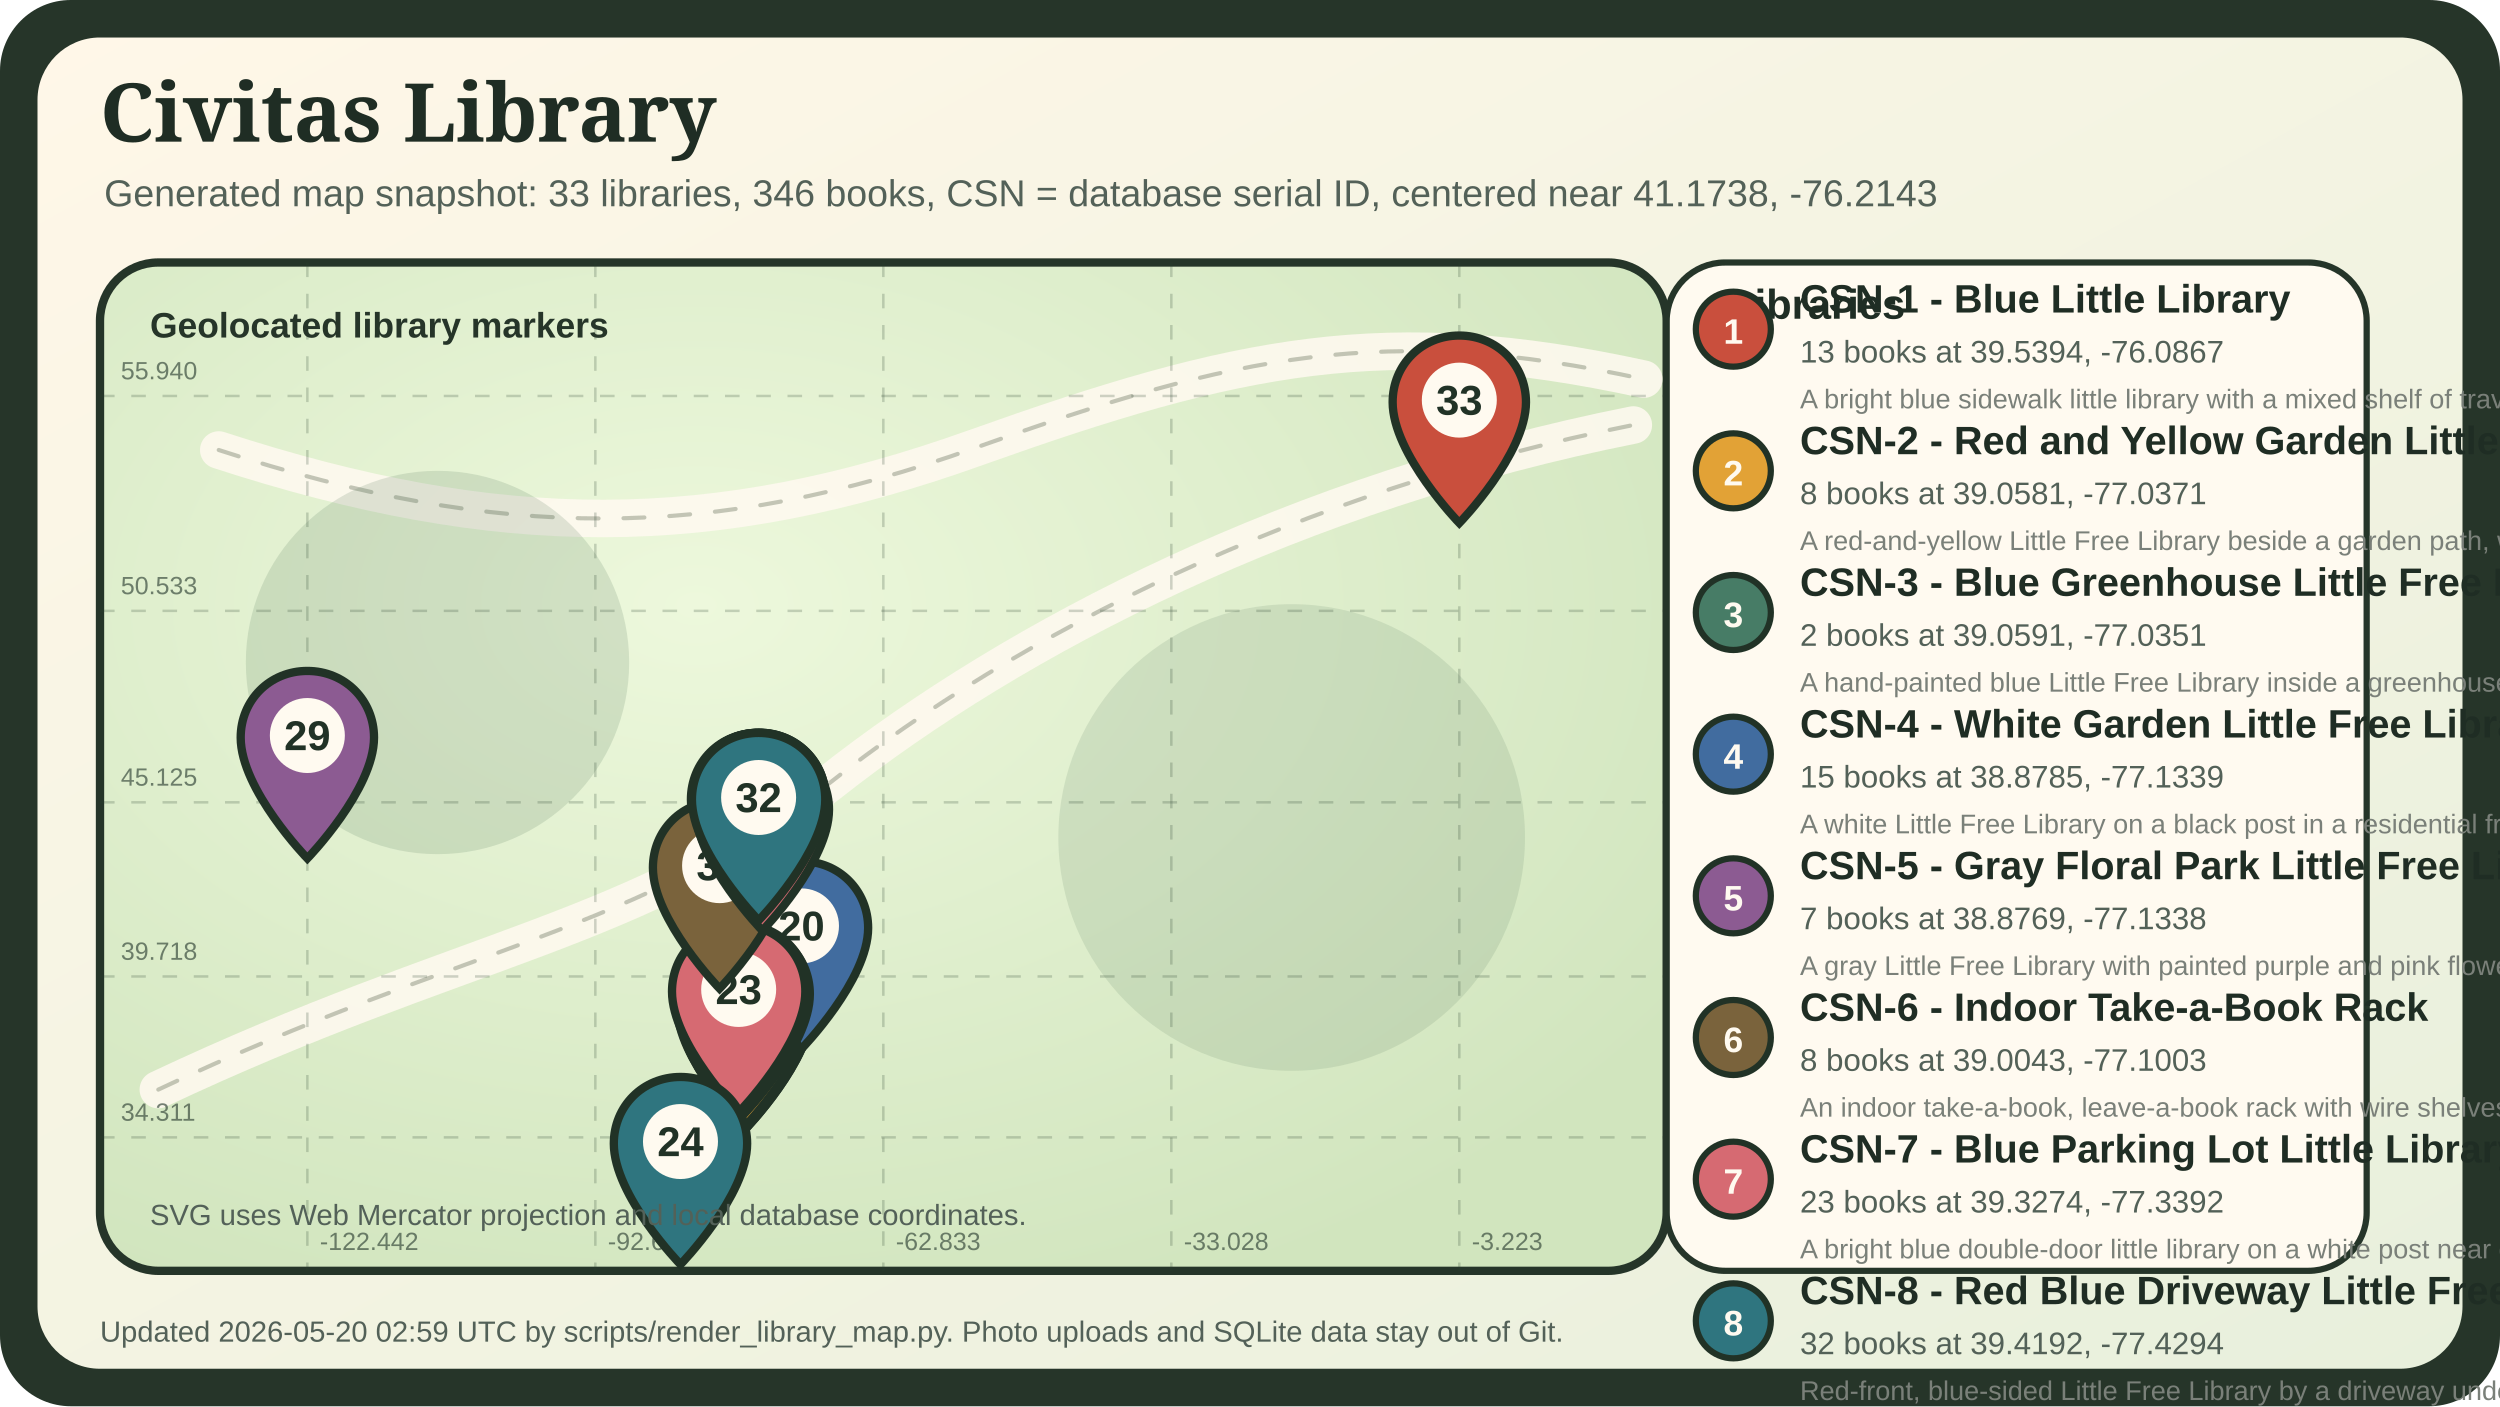
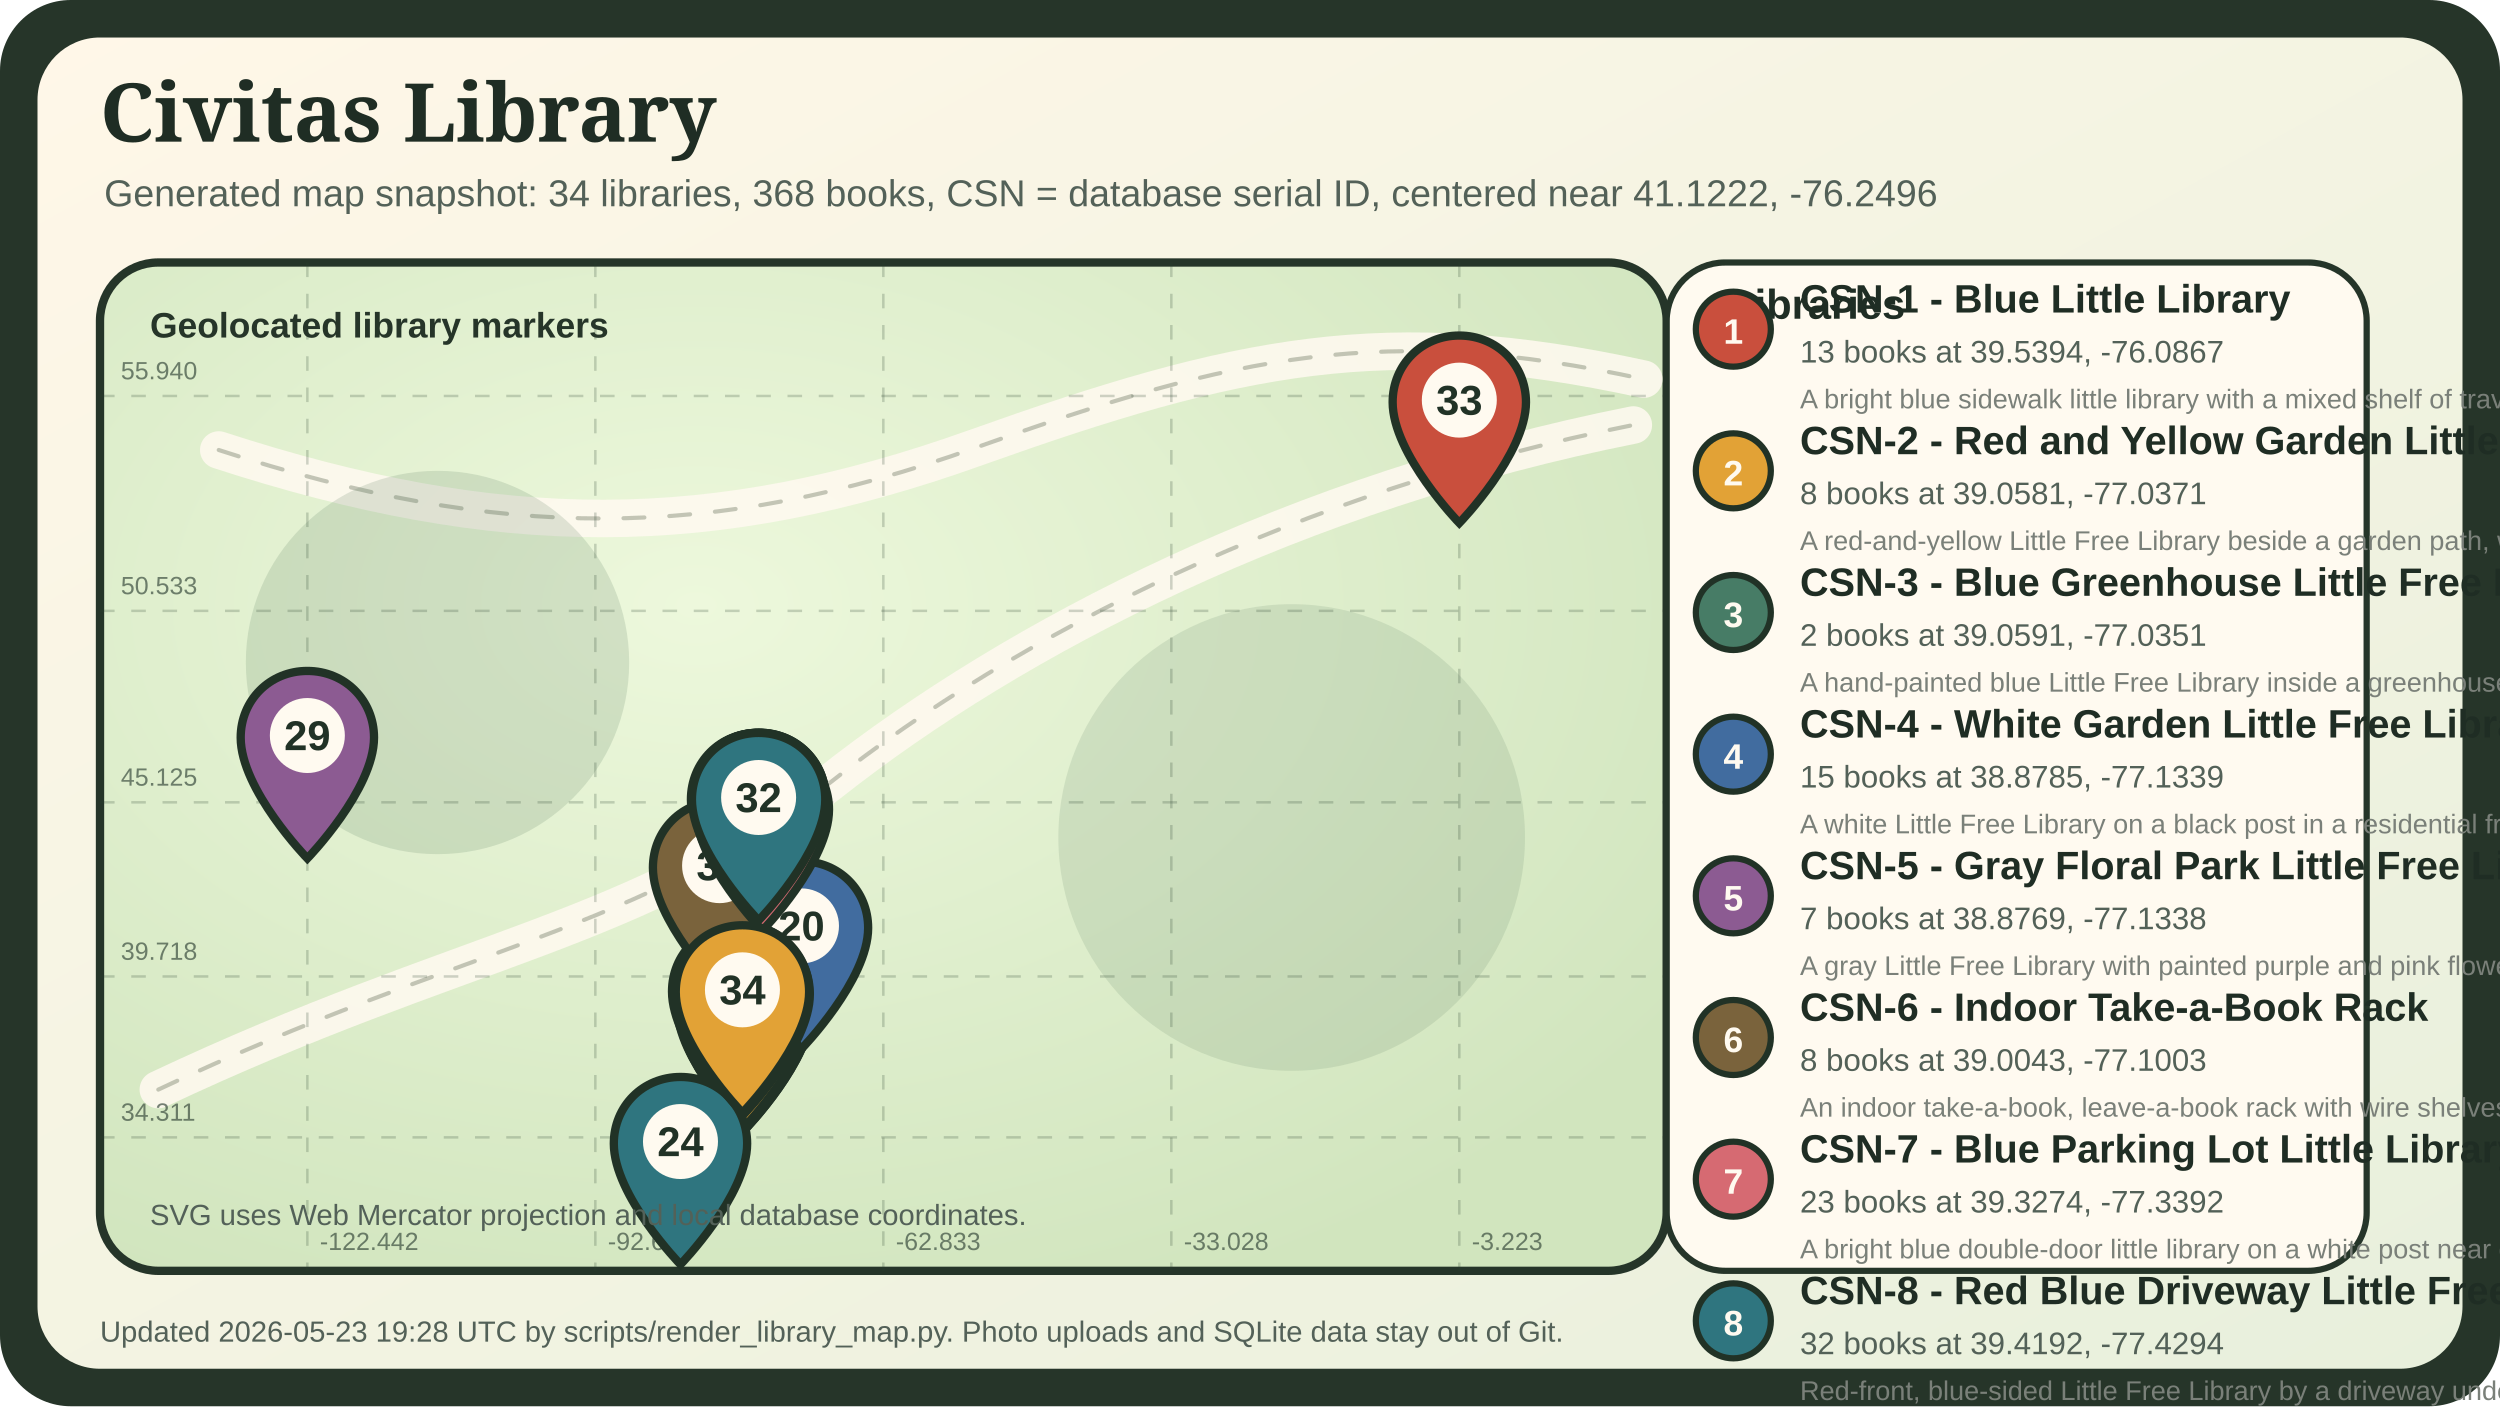
<svg xmlns="http://www.w3.org/2000/svg" width="1200" height="675" viewBox="0 0 1200 675" role="img" aria-labelledby="title desc">
  <defs>
    <linearGradient id="paper" x1="0" x2="1" y1="0" y2="1">
      <stop offset="0" stop-color="#fff7e8" />
      <stop offset="1" stop-color="#e8f0dc" />
    </linearGradient>
    <radialGradient id="park" cx="38%" cy="34%" r="75%">
      <stop offset="0" stop-color="#edf8dc" />
      <stop offset="1" stop-color="#d1e5be" />
    </radialGradient>
    <style>
      .small { font-family: Arial, sans-serif; fill: #536158; }
      .grid { stroke: rgba(41, 65, 47, 0.22); stroke-width: 1.2; stroke-dasharray: 7 8; }
      .grid-label { font-family: Arial, sans-serif; font-size: 12px; fill: rgba(46, 65, 53, 0.65); }
      .road { fill: none; stroke: rgba(255, 250, 240, 0.86); stroke-width: 18; stroke-linecap: round; }
      .road-line { fill: none; stroke: rgba(89, 102, 78, 0.35); stroke-width: 2; stroke-linecap: round; stroke-dasharray: 10 12; }
    </style>
  </defs>
  <rect width="1200" height="675" rx="34" fill="#263529" />
  <rect x="18" y="18" width="1164" height="639" rx="30" fill="url(#paper)" />
  <text x="48" y="68" fill="#1f2d24" font-family="Georgia, serif" font-size="39" font-weight="700">Civitas Library</text>
-   <text x="50" y="99" class="small" font-size="18">Generated map snapshot: 33 libraries, 346 books, CSN = database serial ID, centered near 41.1738, -76.2143</text>
+   <text x="50" y="99" class="small" font-size="18">Generated map snapshot: 34 libraries, 368 books, CSN = database serial ID, centered near 41.1222, -76.2496</text>
  <g>
    <rect x="48" y="126" width="752" height="484" rx="28" fill="url(#park)" stroke="#253529" stroke-width="4" />
    <path class="road" d="M76 523 C222 454, 308 447, 398 376 S623 236, 784 204" />
    <path class="road-line" d="M76 523 C222 454, 308 447, 398 376 S623 236, 784 204" />
    <path class="road" d="M105 216 C240 260, 342 260, 468 215 S665 155, 789 182" />
    <path class="road-line" d="M105 216 C240 260, 342 260, 468 215 S665 155, 789 182" />
    <circle cx="210" cy="318" r="92" fill="rgba(92, 123, 95, 0.18)" />
    <circle cx="620" cy="402" r="112" fill="rgba(92, 123, 95, 0.15)" />
    <line x1="147.53" y1="126" x2="147.53" y2="610" class="grid" />
    <text x="153.53" y="600" class="grid-label">-122.442</text>
    <line x1="285.76" y1="126" x2="285.76" y2="610" class="grid" />
    <text x="291.76" y="600" class="grid-label">-92.637</text>
    <line x1="424.00" y1="126" x2="424.00" y2="610" class="grid" />
    <text x="430.00" y="600" class="grid-label">-62.833</text>
    <line x1="562.24" y1="126" x2="562.24" y2="610" class="grid" />
    <text x="568.24" y="600" class="grid-label">-33.028</text>
    <line x1="700.47" y1="126" x2="700.47" y2="610" class="grid" />
    <text x="706.47" y="600" class="grid-label">-3.223</text>
    <line x1="48" y1="545.94" x2="800" y2="545.94" class="grid" />
    <text x="58" y="537.94" class="grid-label">34.311</text>
    <line x1="48" y1="468.70" x2="800" y2="468.70" class="grid" />
    <text x="58" y="460.70" class="grid-label">39.718</text>
    <line x1="48" y1="385.12" x2="800" y2="385.12" class="grid" />
    <text x="58" y="377.12" class="grid-label">45.125</text>
    <line x1="48" y1="293.21" x2="800" y2="293.21" class="grid" />
    <text x="58" y="285.21" class="grid-label">50.533</text>
    <line x1="48" y1="190.06" x2="800" y2="190.06" class="grid" />
    <text x="58" y="182.06" class="grid-label">55.940</text>
    <g class="marker" transform="translate(362.53 471.35)">
      <path d="M0 -29c-18 0-32 14-32 32 0 25 32 58 32 58S32 28 32 3C32 -15 18 -29 0 -29z" fill="#c94f3d" stroke="#213226" stroke-width="4" />
      <circle cx="0" cy="2" r="18" fill="#fffaf0" />
      <text x="0" y="9" text-anchor="middle" font-family="Arial, sans-serif" font-size="20" font-weight="800" fill="#213226">1</text>
    </g>
    <g class="marker" transform="translate(358.12 478.43)">
      <path d="M0 -29c-18 0-32 14-32 32 0 25 32 58 32 58S32 28 32 3C32 -15 18 -29 0 -29z" fill="#e2a236" stroke="#213226" stroke-width="4" />
      <circle cx="0" cy="2" r="18" fill="#fffaf0" />
      <text x="0" y="9" text-anchor="middle" font-family="Arial, sans-serif" font-size="20" font-weight="800" fill="#213226">2</text>
    </g>
    <g class="marker" transform="translate(358.13 478.42)">
      <path d="M0 -29c-18 0-32 14-32 32 0 25 32 58 32 58S32 28 32 3C32 -15 18 -29 0 -29z" fill="#477c66" stroke="#213226" stroke-width="4" />
      <circle cx="0" cy="2" r="18" fill="#fffaf0" />
      <text x="0" y="9" text-anchor="middle" font-family="Arial, sans-serif" font-size="20" font-weight="800" fill="#213226">3</text>
    </g>
    <g class="marker" transform="translate(357.67 481.07)">
      <path d="M0 -29c-18 0-32 14-32 32 0 25 32 58 32 58S32 28 32 3C32 -15 18 -29 0 -29z" fill="#416c9f" stroke="#213226" stroke-width="4" />
      <circle cx="0" cy="2" r="18" fill="#fffaf0" />
      <text x="0" y="9" text-anchor="middle" font-family="Arial, sans-serif" font-size="20" font-weight="800" fill="#213226">4</text>
    </g>
    <g class="marker" transform="translate(357.67 481.09)">
      <path d="M0 -29c-18 0-32 14-32 32 0 25 32 58 32 58S32 28 32 3C32 -15 18 -29 0 -29z" fill="#8c5b92" stroke="#213226" stroke-width="4" />
      <circle cx="0" cy="2" r="18" fill="#fffaf0" />
      <text x="0" y="9" text-anchor="middle" font-family="Arial, sans-serif" font-size="20" font-weight="800" fill="#213226">5</text>
    </g>
    <g class="marker" transform="translate(357.83 479.22)">
      <path d="M0 -29c-18 0-32 14-32 32 0 25 32 58 32 58S32 28 32 3C32 -15 18 -29 0 -29z" fill="#7a633c" stroke="#213226" stroke-width="4" />
      <circle cx="0" cy="2" r="18" fill="#fffaf0" />
      <text x="0" y="9" text-anchor="middle" font-family="Arial, sans-serif" font-size="20" font-weight="800" fill="#213226">6</text>
    </g>
    <g class="marker" transform="translate(356.72 474.47)">
      <path d="M0 -29c-18 0-32 14-32 32 0 25 32 58 32 58S32 28 32 3C32 -15 18 -29 0 -29z" fill="#d66a72" stroke="#213226" stroke-width="4" />
      <circle cx="0" cy="2" r="18" fill="#fffaf0" />
      <text x="0" y="9" text-anchor="middle" font-family="Arial, sans-serif" font-size="20" font-weight="800" fill="#213226">7</text>
    </g>
    <g class="marker" transform="translate(356.30 473.12)">
      <path d="M0 -29c-18 0-32 14-32 32 0 25 32 58 32 58S32 28 32 3C32 -15 18 -29 0 -29z" fill="#2f757f" stroke="#213226" stroke-width="4" />
      <circle cx="0" cy="2" r="18" fill="#fffaf0" />
      <text x="0" y="9" text-anchor="middle" font-family="Arial, sans-serif" font-size="20" font-weight="800" fill="#213226">8</text>
    </g>
    <g class="marker" transform="translate(356.34 473.19)">
      <path d="M0 -29c-18 0-32 14-32 32 0 25 32 58 32 58S32 28 32 3C32 -15 18 -29 0 -29z" fill="#c94f3d" stroke="#213226" stroke-width="4" />
      <circle cx="0" cy="2" r="18" fill="#fffaf0" />
      <text x="0" y="9" text-anchor="middle" font-family="Arial, sans-serif" font-size="20" font-weight="800" fill="#213226">9</text>
    </g>
    <g class="marker" transform="translate(356.35 473.18)">
      <path d="M0 -29c-18 0-32 14-32 32 0 25 32 58 32 58S32 28 32 3C32 -15 18 -29 0 -29z" fill="#e2a236" stroke="#213226" stroke-width="4" />
      <circle cx="0" cy="2" r="18" fill="#fffaf0" />
      <text x="0" y="9" text-anchor="middle" font-family="Arial, sans-serif" font-size="20" font-weight="800" fill="#213226">10</text>
    </g>
    <g class="marker" transform="translate(356.34 473.32)">
      <path d="M0 -29c-18 0-32 14-32 32 0 25 32 58 32 58S32 28 32 3C32 -15 18 -29 0 -29z" fill="#477c66" stroke="#213226" stroke-width="4" />
      <circle cx="0" cy="2" r="18" fill="#fffaf0" />
      <text x="0" y="9" text-anchor="middle" font-family="Arial, sans-serif" font-size="20" font-weight="800" fill="#213226">11</text>
    </g>
    <g class="marker" transform="translate(356.30 473.22)">
      <path d="M0 -29c-18 0-32 14-32 32 0 25 32 58 32 58S32 28 32 3C32 -15 18 -29 0 -29z" fill="#416c9f" stroke="#213226" stroke-width="4" />
      <circle cx="0" cy="2" r="18" fill="#fffaf0" />
      <text x="0" y="9" text-anchor="middle" font-family="Arial, sans-serif" font-size="20" font-weight="800" fill="#213226">12</text>
    </g>
    <g class="marker" transform="translate(356.36 473.27)">
      <path d="M0 -29c-18 0-32 14-32 32 0 25 32 58 32 58S32 28 32 3C32 -15 18 -29 0 -29z" fill="#8c5b92" stroke="#213226" stroke-width="4" />
      <circle cx="0" cy="2" r="18" fill="#fffaf0" />
      <text x="0" y="9" text-anchor="middle" font-family="Arial, sans-serif" font-size="20" font-weight="800" fill="#213226">13</text>
    </g>
    <g class="marker" transform="translate(356.40 473.32)">
      <path d="M0 -29c-18 0-32 14-32 32 0 25 32 58 32 58S32 28 32 3C32 -15 18 -29 0 -29z" fill="#7a633c" stroke="#213226" stroke-width="4" />
      <circle cx="0" cy="2" r="18" fill="#fffaf0" />
      <text x="0" y="9" text-anchor="middle" font-family="Arial, sans-serif" font-size="20" font-weight="800" fill="#213226">14</text>
    </g>
    <g class="marker" transform="translate(356.38 473.25)">
      <path d="M0 -29c-18 0-32 14-32 32 0 25 32 58 32 58S32 28 32 3C32 -15 18 -29 0 -29z" fill="#d66a72" stroke="#213226" stroke-width="4" />
      <circle cx="0" cy="2" r="18" fill="#fffaf0" />
      <text x="0" y="9" text-anchor="middle" font-family="Arial, sans-serif" font-size="20" font-weight="800" fill="#213226">15</text>
    </g>
    <g class="marker" transform="translate(356.37 473.23)">
      <path d="M0 -29c-18 0-32 14-32 32 0 25 32 58 32 58S32 28 32 3C32 -15 18 -29 0 -29z" fill="#2f757f" stroke="#213226" stroke-width="4" />
      <circle cx="0" cy="2" r="18" fill="#fffaf0" />
      <text x="0" y="9" text-anchor="middle" font-family="Arial, sans-serif" font-size="20" font-weight="800" fill="#213226">16</text>
    </g>
    <g class="marker" transform="translate(356.36 473.24)">
      <path d="M0 -29c-18 0-32 14-32 32 0 25 32 58 32 58S32 28 32 3C32 -15 18 -29 0 -29z" fill="#c94f3d" stroke="#213226" stroke-width="4" />
      <circle cx="0" cy="2" r="18" fill="#fffaf0" />
      <text x="0" y="9" text-anchor="middle" font-family="Arial, sans-serif" font-size="20" font-weight="800" fill="#213226">17</text>
    </g>
    <g class="marker" transform="translate(356.98 480.23)">
      <path d="M0 -29c-18 0-32 14-32 32 0 25 32 58 32 58S32 28 32 3C32 -15 18 -29 0 -29z" fill="#e2a236" stroke="#213226" stroke-width="4" />
      <circle cx="0" cy="2" r="18" fill="#fffaf0" />
      <text x="0" y="9" text-anchor="middle" font-family="Arial, sans-serif" font-size="20" font-weight="800" fill="#213226">18</text>
    </g>
    <g class="marker" transform="translate(356.37 473.25)">
      <path d="M0 -29c-18 0-32 14-32 32 0 25 32 58 32 58S32 28 32 3C32 -15 18 -29 0 -29z" fill="#477c66" stroke="#213226" stroke-width="4" />
      <circle cx="0" cy="2" r="18" fill="#fffaf0" />
      <text x="0" y="9" text-anchor="middle" font-family="Arial, sans-serif" font-size="20" font-weight="800" fill="#213226">19</text>
    </g>
    <g class="marker" transform="translate(384.71 442.43)">
      <path d="M0 -29c-18 0-32 14-32 32 0 25 32 58 32 58S32 28 32 3C32 -15 18 -29 0 -29z" fill="#416c9f" stroke="#213226" stroke-width="4" />
      <circle cx="0" cy="2" r="18" fill="#fffaf0" />
      <text x="0" y="9" text-anchor="middle" font-family="Arial, sans-serif" font-size="20" font-weight="800" fill="#213226">20</text>
    </g>
    <g class="marker" transform="translate(355.75 472.76)">
      <path d="M0 -29c-18 0-32 14-32 32 0 25 32 58 32 58S32 28 32 3C32 -15 18 -29 0 -29z" fill="#8c5b92" stroke="#213226" stroke-width="4" />
      <circle cx="0" cy="2" r="18" fill="#fffaf0" />
      <text x="0" y="9" text-anchor="middle" font-family="Arial, sans-serif" font-size="20" font-weight="800" fill="#213226">21</text>
    </g>
    <g class="marker" transform="translate(356.73 474.19)">
      <path d="M0 -29c-18 0-32 14-32 32 0 25 32 58 32 58S32 28 32 3C32 -15 18 -29 0 -29z" fill="#7a633c" stroke="#213226" stroke-width="4" />
      <circle cx="0" cy="2" r="18" fill="#fffaf0" />
      <text x="0" y="9" text-anchor="middle" font-family="Arial, sans-serif" font-size="20" font-weight="800" fill="#213226">22</text>
    </g>
    <g class="marker" transform="translate(354.56 472.94)">
      <path d="M0 -29c-18 0-32 14-32 32 0 25 32 58 32 58S32 28 32 3C32 -15 18 -29 0 -29z" fill="#d66a72" stroke="#213226" stroke-width="4" />
      <circle cx="0" cy="2" r="18" fill="#fffaf0" />
      <text x="0" y="9" text-anchor="middle" font-family="Arial, sans-serif" font-size="20" font-weight="800" fill="#213226">23</text>
    </g>
    <g class="marker" transform="translate(326.63 545.94)">
      <path d="M0 -29c-18 0-32 14-32 32 0 25 32 58 32 58S32 28 32 3C32 -15 18 -29 0 -29z" fill="#2f757f" stroke="#213226" stroke-width="4" />
      <circle cx="0" cy="2" r="18" fill="#fffaf0" />
      <text x="0" y="9" text-anchor="middle" font-family="Arial, sans-serif" font-size="20" font-weight="800" fill="#213226">24</text>
    </g>
    <g class="marker" transform="translate(364.13 381.03)">
      <path d="M0 -29c-18 0-32 14-32 32 0 25 32 58 32 58S32 28 32 3C32 -15 18 -29 0 -29z" fill="#c94f3d" stroke="#213226" stroke-width="4" />
      <circle cx="0" cy="2" r="18" fill="#fffaf0" />
      <text x="0" y="9" text-anchor="middle" font-family="Arial, sans-serif" font-size="20" font-weight="800" fill="#213226">25</text>
    </g>
    <g class="marker" transform="translate(364.36 380.70)">
      <path d="M0 -29c-18 0-32 14-32 32 0 25 32 58 32 58S32 28 32 3C32 -15 18 -29 0 -29z" fill="#e2a236" stroke="#213226" stroke-width="4" />
      <circle cx="0" cy="2" r="18" fill="#fffaf0" />
      <text x="0" y="9" text-anchor="middle" font-family="Arial, sans-serif" font-size="20" font-weight="800" fill="#213226">26</text>
    </g>
    <g class="marker" transform="translate(364.37 380.68)">
      <path d="M0 -29c-18 0-32 14-32 32 0 25 32 58 32 58S32 28 32 3C32 -15 18 -29 0 -29z" fill="#477c66" stroke="#213226" stroke-width="4" />
      <circle cx="0" cy="2" r="18" fill="#fffaf0" />
      <text x="0" y="9" text-anchor="middle" font-family="Arial, sans-serif" font-size="20" font-weight="800" fill="#213226">27</text>
    </g>
    <g class="marker" transform="translate(363.64 380.78)">
      <path d="M0 -29c-18 0-32 14-32 32 0 25 32 58 32 58S32 28 32 3C32 -15 18 -29 0 -29z" fill="#416c9f" stroke="#213226" stroke-width="4" />
      <circle cx="0" cy="2" r="18" fill="#fffaf0" />
      <text x="0" y="9" text-anchor="middle" font-family="Arial, sans-serif" font-size="20" font-weight="800" fill="#213226">28</text>
    </g>
    <g class="marker" transform="translate(147.53 351.05)">
      <path d="M0 -29c-18 0-32 14-32 32 0 25 32 58 32 58S32 28 32 3C32 -15 18 -29 0 -29z" fill="#8c5b92" stroke="#213226" stroke-width="4" />
      <circle cx="0" cy="2" r="18" fill="#fffaf0" />
      <text x="0" y="9" text-anchor="middle" font-family="Arial, sans-serif" font-size="20" font-weight="800" fill="#213226">29</text>
    </g>
    <g class="marker" transform="translate(345.40 413.51)">
      <path d="M0 -29c-18 0-32 14-32 32 0 25 32 58 32 58S32 28 32 3C32 -15 18 -29 0 -29z" fill="#7a633c" stroke="#213226" stroke-width="4" />
      <circle cx="0" cy="2" r="18" fill="#fffaf0" />
      <text x="0" y="9" text-anchor="middle" font-family="Arial, sans-serif" font-size="20" font-weight="800" fill="#213226">30</text>
    </g>
    <g class="marker" transform="translate(365.92 385.68)">
      <path d="M0 -29c-18 0-32 14-32 32 0 25 32 58 32 58S32 28 32 3C32 -15 18 -29 0 -29z" fill="#d66a72" stroke="#213226" stroke-width="4" />
      <circle cx="0" cy="2" r="18" fill="#fffaf0" />
      <text x="0" y="9" text-anchor="middle" font-family="Arial, sans-serif" font-size="20" font-weight="800" fill="#213226">31</text>
    </g>
    <g class="marker" transform="translate(364.13 380.80)">
      <path d="M0 -29c-18 0-32 14-32 32 0 25 32 58 32 58S32 28 32 3C32 -15 18 -29 0 -29z" fill="#2f757f" stroke="#213226" stroke-width="4" />
      <circle cx="0" cy="2" r="18" fill="#fffaf0" />
      <text x="0" y="9" text-anchor="middle" font-family="Arial, sans-serif" font-size="20" font-weight="800" fill="#213226">32</text>
    </g>
    <g class="marker" transform="translate(700.47 190.06)">
      <path d="M0 -29c-18 0-32 14-32 32 0 25 32 58 32 58S32 28 32 3C32 -15 18 -29 0 -29z" fill="#c94f3d" stroke="#213226" stroke-width="4" />
      <circle cx="0" cy="2" r="18" fill="#fffaf0" />
      <text x="0" y="9" text-anchor="middle" font-family="Arial, sans-serif" font-size="20" font-weight="800" fill="#213226">33</text>
    </g>
+     <g class="marker" transform="translate(356.37 473.12)">
+       <path d="M0 -29c-18 0-32 14-32 32 0 25 32 58 32 58S32 28 32 3C32 -15 18 -29 0 -29z" fill="#e2a236" stroke="#213226" stroke-width="4" />
+       <circle cx="0" cy="2" r="18" fill="#fffaf0" />
+       <text x="0" y="9" text-anchor="middle" font-family="Arial, sans-serif" font-size="20" font-weight="800" fill="#213226">34</text>
+     </g>
    <text x="72" y="162" font-family="Arial, sans-serif" font-size="17" font-weight="800" fill="#263529">Geolocated library markers</text>
    <text x="72" y="588" class="small" font-size="14">SVG uses Web Mercator projection and local database coordinates.</text>
  </g>
  <g>
    <rect x="800" y="126" width="336" height="484" rx="28" fill="#fffaf0" stroke="#253529" stroke-width="3" />
    <text x="830" y="153" font-family="Arial, sans-serif" font-size="20" font-weight="900" fill="#1f2d24">Libraries</text>
    <g transform="translate(832 166)">
      <circle cx="0" cy="-8" r="18" fill="#c94f3d" stroke="#213226" stroke-width="3" />
      <text x="0" y="-1" text-anchor="middle" font-family="Arial, sans-serif" font-size="17" font-weight="800" fill="#fffaf0">1</text>
      <text x="32" y="-16" font-family="Arial, sans-serif" font-size="19" font-weight="800" fill="#1f2d24">CSN-1 - Blue Little Library</text>
      <text x="32" y="8" font-family="Arial, sans-serif" font-size="15" fill="#536158">13 books at 39.5394, -76.0867</text>
      <text x="32" y="30" font-family="Arial, sans-serif" font-size="13" fill="#7a8079">A bright blue sidewalk little library with a mixed shelf of travel guides, history, fiction, health books,...</text>
    </g>
    <g transform="translate(832 234)">
      <circle cx="0" cy="-8" r="18" fill="#e2a236" stroke="#213226" stroke-width="3" />
      <text x="0" y="-1" text-anchor="middle" font-family="Arial, sans-serif" font-size="17" font-weight="800" fill="#fffaf0">2</text>
      <text x="32" y="-16" font-family="Arial, sans-serif" font-size="19" font-weight="800" fill="#1f2d24">CSN-2 - Red and Yellow Garden Little Free Library</text>
      <text x="32" y="8" font-family="Arial, sans-serif" font-size="15" fill="#536158">8 books at 39.0581, -77.0371</text>
      <text x="32" y="30" font-family="Arial, sans-serif" font-size="13" fill="#7a8079">A red-and-yellow Little Free Library beside a garden path, with plant-label shingles on the roof and a Lit...</text>
    </g>
    <g transform="translate(832 302)">
      <circle cx="0" cy="-8" r="18" fill="#477c66" stroke="#213226" stroke-width="3" />
      <text x="0" y="-1" text-anchor="middle" font-family="Arial, sans-serif" font-size="17" font-weight="800" fill="#fffaf0">3</text>
      <text x="32" y="-16" font-family="Arial, sans-serif" font-size="19" font-weight="800" fill="#1f2d24">CSN-3 - Blue Greenhouse Little Free Library</text>
      <text x="32" y="8" font-family="Arial, sans-serif" font-size="15" fill="#536158">2 books at 39.0591, -77.0351</text>
      <text x="32" y="30" font-family="Arial, sans-serif" font-size="13" fill="#7a8079">A hand-painted blue Little Free Library inside a greenhouse, surrounded by tropical plants and decorated w...</text>
    </g>
    <g transform="translate(832 370)">
      <circle cx="0" cy="-8" r="18" fill="#416c9f" stroke="#213226" stroke-width="3" />
      <text x="0" y="-1" text-anchor="middle" font-family="Arial, sans-serif" font-size="17" font-weight="800" fill="#fffaf0">4</text>
      <text x="32" y="-16" font-family="Arial, sans-serif" font-size="19" font-weight="800" fill="#1f2d24">CSN-4 - White Garden Little Free Library</text>
      <text x="32" y="8" font-family="Arial, sans-serif" font-size="15" fill="#536158">15 books at 38.8785, -77.1339</text>
      <text x="32" y="30" font-family="Arial, sans-serif" font-size="13" fill="#7a8079">A white Little Free Library on a black post in a residential front garden, with a porch, lamp post, purple...</text>
    </g>
    <g transform="translate(832 438)">
      <circle cx="0" cy="-8" r="18" fill="#8c5b92" stroke="#213226" stroke-width="3" />
      <text x="0" y="-1" text-anchor="middle" font-family="Arial, sans-serif" font-size="17" font-weight="800" fill="#fffaf0">5</text>
      <text x="32" y="-16" font-family="Arial, sans-serif" font-size="19" font-weight="800" fill="#1f2d24">CSN-5 - Gray Floral Park Little Free Library</text>
      <text x="32" y="8" font-family="Arial, sans-serif" font-size="15" fill="#536158">7 books at 38.8769, -77.1338</text>
      <text x="32" y="30" font-family="Arial, sans-serif" font-size="13" fill="#7a8079">A gray Little Free Library with painted purple and pink flowers, mounted on a wooden post beside a sidewal...</text>
    </g>
    <g transform="translate(832 506)">
      <circle cx="0" cy="-8" r="18" fill="#7a633c" stroke="#213226" stroke-width="3" />
      <text x="0" y="-1" text-anchor="middle" font-family="Arial, sans-serif" font-size="17" font-weight="800" fill="#fffaf0">6</text>
      <text x="32" y="-16" font-family="Arial, sans-serif" font-size="19" font-weight="800" fill="#1f2d24">CSN-6 - Indoor Take-a-Book Rack</text>
      <text x="32" y="8" font-family="Arial, sans-serif" font-size="15" fill="#536158">8 books at 39.0043, -77.1003</text>
      <text x="32" y="30" font-family="Arial, sans-serif" font-size="13" fill="#7a8079">An indoor take-a-book, leave-a-book rack with wire shelves, posted against a wall with a large sign above ...</text>
    </g>
    <g transform="translate(832 574)">
      <circle cx="0" cy="-8" r="18" fill="#d66a72" stroke="#213226" stroke-width="3" />
      <text x="0" y="-1" text-anchor="middle" font-family="Arial, sans-serif" font-size="17" font-weight="800" fill="#fffaf0">7</text>
      <text x="32" y="-16" font-family="Arial, sans-serif" font-size="19" font-weight="800" fill="#1f2d24">CSN-7 - Blue Parking Lot Little Library</text>
      <text x="32" y="8" font-family="Arial, sans-serif" font-size="15" fill="#536158">23 books at 39.3274, -77.3392</text>
      <text x="32" y="30" font-family="Arial, sans-serif" font-size="13" fill="#7a8079">A bright blue double-door little library on a white post near grass, parked cars, and a sidewalk edge.</text>
    </g>
    <g transform="translate(832 642)">
      <circle cx="0" cy="-8" r="18" fill="#2f757f" stroke="#213226" stroke-width="3" />
      <text x="0" y="-1" text-anchor="middle" font-family="Arial, sans-serif" font-size="17" font-weight="800" fill="#fffaf0">8</text>
      <text x="32" y="-16" font-family="Arial, sans-serif" font-size="19" font-weight="800" fill="#1f2d24">CSN-8 - Red Blue Driveway Little Free Library</text>
      <text x="32" y="8" font-family="Arial, sans-serif" font-size="15" fill="#536158">32 books at 39.4192, -77.4294</text>
      <text x="32" y="30" font-family="Arial, sans-serif" font-size="13" fill="#7a8079">Red-front, blue-sided Little Free Library by a driveway under a large tree. Staged from May 17, 2026 book ...</text>
    </g>
    <g transform="translate(832 710)">
      <circle cx="0" cy="-8" r="18" fill="#c94f3d" stroke="#213226" stroke-width="3" />
      <text x="0" y="-1" text-anchor="middle" font-family="Arial, sans-serif" font-size="17" font-weight="800" fill="#fffaf0">9</text>
      <text x="32" y="-16" font-family="Arial, sans-serif" font-size="19" font-weight="800" fill="#1f2d24">CSN-9 - Panda Roof Civic Little Free Library</text>
      <text x="32" y="8" font-family="Arial, sans-serif" font-size="15" fill="#536158">9 books at 39.4146, -77.4201</text>
      <text x="32" y="30" font-family="Arial, sans-serif" font-size="13" fill="#7a8079">White panda-painted mini library with blue roof stripes near a red-brick civic or church-like building.</text>
    </g>
    <g transform="translate(832 778)">
      <circle cx="0" cy="-8" r="18" fill="#e2a236" stroke="#213226" stroke-width="3" />
      <text x="0" y="-1" text-anchor="middle" font-family="Arial, sans-serif" font-size="17" font-weight="800" fill="#fffaf0">10</text>
      <text x="32" y="-16" font-family="Arial, sans-serif" font-size="19" font-weight="800" fill="#1f2d24">CSN-10 - Carroll Parkway Tree Little Free Library</text>
      <text x="32" y="8" font-family="Arial, sans-serif" font-size="15" fill="#536158">17 books at 258 Carroll Parkway, Frederick, MD 21701</text>
      <text x="32" y="30" font-family="Arial, sans-serif" font-size="13" fill="#7a8079">Shingle-roof wooden Little Free Library mounted beside a large tree and brick house.</text>
    </g>
    <g transform="translate(832 846)">
      <circle cx="0" cy="-8" r="18" fill="#477c66" stroke="#213226" stroke-width="3" />
      <text x="0" y="-1" text-anchor="middle" font-family="Arial, sans-serif" font-size="17" font-weight="800" fill="#fffaf0">11</text>
      <text x="32" y="-16" font-family="Arial, sans-serif" font-size="19" font-weight="800" fill="#1f2d24">CSN-11 - Emily Roy Weathered Green Little Free Library</text>
      <text x="32" y="8" font-family="Arial, sans-serif" font-size="15" fill="#536158">35 books at 354 Catoctin Ave., Frederick, MD 21701</text>
      <text x="32" y="30" font-family="Arial, sans-serif" font-size="13" fill="#7a8079">Weathered pale-green and wood Little Free Library beside a driveway and leafy tree.</text>
    </g>
    <g transform="translate(832 914)">
      <circle cx="0" cy="-8" r="18" fill="#416c9f" stroke="#213226" stroke-width="3" />
      <text x="0" y="-1" text-anchor="middle" font-family="Arial, sans-serif" font-size="17" font-weight="800" fill="#fffaf0">12</text>
      <text x="32" y="-16" font-family="Arial, sans-serif" font-size="19" font-weight="800" fill="#1f2d24">CSN-12 - Blue White Neighbor Sign Little Free Library</text>
      <text x="32" y="8" font-family="Arial, sans-serif" font-size="15" fill="#536158">17 books at 39.4125, -77.4290</text>
      <text x="32" y="30" font-family="Arial, sans-serif" font-size="13" fill="#7a8079">Blue-and-white Little Free Library in a front-yard garden under a leafy tree, near a Class of 2026 sign.</text>
    </g>
    <g transform="translate(832 982)">
      <circle cx="0" cy="-8" r="18" fill="#8c5b92" stroke="#213226" stroke-width="3" />
      <text x="0" y="-1" text-anchor="middle" font-family="Arial, sans-serif" font-size="17" font-weight="800" fill="#fffaf0">13</text>
      <text x="32" y="-16" font-family="Arial, sans-serif" font-size="19" font-weight="800" fill="#1f2d24">CSN-13 - Boys and Girls Club Little Free Library</text>
      <text x="32" y="8" font-family="Arial, sans-serif" font-size="15" fill="#536158">20 books at 39.4090, -77.4163</text>
      <text x="32" y="30" font-family="Arial, sans-serif" font-size="13" fill="#7a8079">Blue and yellow Little Free Library in front of Boys &amp; Girls Club of Frederick County.</text>
    </g>
    <g transform="translate(832 1050)">
      <circle cx="0" cy="-8" r="18" fill="#7a633c" stroke="#213226" stroke-width="3" />
      <text x="0" y="-1" text-anchor="middle" font-family="Arial, sans-serif" font-size="17" font-weight="800" fill="#fffaf0">14</text>
      <text x="32" y="-16" font-family="Arial, sans-serif" font-size="19" font-weight="800" fill="#1f2d24">CSN-14 - Blue Courtyard Little Free Library</text>
      <text x="32" y="8" font-family="Arial, sans-serif" font-size="15" fill="#536158">15 books at 39.4057, -77.4084</text>
      <text x="32" y="30" font-family="Arial, sans-serif" font-size="13" fill="#7a8079">Blue Little Free Library on a black post in a grassy courtyard beside red-brick buildings.</text>
    </g>
    <g transform="translate(832 1118)">
      <circle cx="0" cy="-8" r="18" fill="#d66a72" stroke="#213226" stroke-width="3" />
      <text x="0" y="-1" text-anchor="middle" font-family="Arial, sans-serif" font-size="17" font-weight="800" fill="#fffaf0">15</text>
      <text x="32" y="-16" font-family="Arial, sans-serif" font-size="19" font-weight="800" fill="#1f2d24">CSN-15 - Mint Green Sidewalk Little Library</text>
      <text x="32" y="8" font-family="Arial, sans-serif" font-size="15" fill="#536158">4 books at 39.4103, -77.4113</text>
      <text x="32" y="30" font-family="Arial, sans-serif" font-size="13" fill="#7a8079">Mint-green handmade sidewalk mini library with flower trim and pebble chimney near a rowhouse stoop.</text>
    </g>
    <g transform="translate(832 1186)">
      <circle cx="0" cy="-8" r="18" fill="#2f757f" stroke="#213226" stroke-width="3" />
      <text x="0" y="-1" text-anchor="middle" font-family="Arial, sans-serif" font-size="17" font-weight="800" fill="#fffaf0">16</text>
      <text x="32" y="-16" font-family="Arial, sans-serif" font-size="19" font-weight="800" fill="#1f2d24">CSN-16 - Green Purple Rowhouse Little Free Library</text>
      <text x="32" y="8" font-family="Arial, sans-serif" font-size="15" fill="#536158">20 books at 39.4121, -77.4145</text>
      <text x="32" y="30" font-family="Arial, sans-serif" font-size="13" fill="#7a8079">Green and purple Little Free Library on a brick sidewalk among rowhouses and purple planters.</text>
    </g>
    <g transform="translate(832 1254)">
      <circle cx="0" cy="-8" r="18" fill="#c94f3d" stroke="#213226" stroke-width="3" />
      <text x="0" y="-1" text-anchor="middle" font-family="Arial, sans-serif" font-size="17" font-weight="800" fill="#fffaf0">17</text>
      <text x="32" y="-16" font-family="Arial, sans-serif" font-size="19" font-weight="800" fill="#1f2d24">CSN-17 - New Wooden Rowhouse Little Free Library</text>
      <text x="32" y="8" font-family="Arial, sans-serif" font-size="15" fill="#536158">13 books at 39.4109, -77.4153</text>
      <text x="32" y="30" font-family="Arial, sans-serif" font-size="13" fill="#7a8079">New natural-wood Little Free Library by a rowhouse stoop near house number 214.</text>
    </g>
    <g transform="translate(832 1322)">
      <circle cx="0" cy="-8" r="18" fill="#e2a236" stroke="#213226" stroke-width="3" />
      <text x="0" y="-1" text-anchor="middle" font-family="Arial, sans-serif" font-size="17" font-weight="800" fill="#fffaf0">18</text>
      <text x="32" y="-16" font-family="Arial, sans-serif" font-size="19" font-weight="800" fill="#1f2d24">CSN-18 - Red Woods Trail Empty Little Library</text>
      <text x="32" y="8" font-family="Arial, sans-serif" font-size="15" fill="#536158">0 books at 38.9353, -77.2820</text>
      <text x="32" y="30" font-family="Arial, sans-serif" font-size="13" fill="#7a8079">Large red double-door Little Free Library in a wooded trail setting. The current upload shows zero books i...</text>
    </g>
    <g transform="translate(832 1390)">
      <circle cx="0" cy="-8" r="18" fill="#477c66" stroke="#213226" stroke-width="3" />
      <text x="0" y="-1" text-anchor="middle" font-family="Arial, sans-serif" font-size="17" font-weight="800" fill="#fffaf0">19</text>
      <text x="32" y="-16" font-family="Arial, sans-serif" font-size="19" font-weight="800" fill="#1f2d24">CSN-19 - Downtown Frederick Purple Porch Little Free Library</text>
      <text x="32" y="8" font-family="Arial, sans-serif" font-size="15" fill="#536158">20 books at 15 McMurray St, Frederick, MD 21701</text>
      <text x="32" y="30" font-family="Arial, sans-serif" font-size="13" fill="#7a8079">Purple Little Free Library on a porch-side sidewalk in downtown Frederick, near rowhouses and a pride flag...</text>
    </g>
    <g transform="translate(832 1458)">
      <circle cx="0" cy="-8" r="18" fill="#416c9f" stroke="#213226" stroke-width="3" />
      <text x="0" y="-1" text-anchor="middle" font-family="Arial, sans-serif" font-size="17" font-weight="800" fill="#fffaf0">20</text>
      <text x="32" y="-16" font-family="Arial, sans-serif" font-size="19" font-weight="800" fill="#1f2d24">CSN-20 - Green Stone Wall Library</text>
      <text x="32" y="8" font-family="Arial, sans-serif" font-size="15" fill="#536158">1 books at 41.4680, -71.3028</text>
      <text x="32" y="30" font-family="Arial, sans-serif" font-size="13" fill="#7a8079">Green Little Free Library set into shrubs beside a stone wall. The uploaded photo is primarily a locator i...</text>
    </g>
    <g transform="translate(832 1526)">
      <circle cx="0" cy="-8" r="18" fill="#8c5b92" stroke="#213226" stroke-width="3" />
      <text x="0" y="-1" text-anchor="middle" font-family="Arial, sans-serif" font-size="17" font-weight="800" fill="#fffaf0">21</text>
      <text x="32" y="-16" font-family="Arial, sans-serif" font-size="19" font-weight="800" fill="#1f2d24">CSN-22 - Twin Blue Garden Libraries</text>
      <text x="32" y="8" font-family="Arial, sans-serif" font-size="15" fill="#536158">1 books at 39.4439, -77.5472</text>
      <text x="32" y="30" font-family="Arial, sans-serif" font-size="13" fill="#7a8079">Two white-and-light-blue Little Free Library boxes standing together in a landscaped garden near a large w...</text>
    </g>
    <g transform="translate(832 1594)">
      <circle cx="0" cy="-8" r="18" fill="#7a633c" stroke="#213226" stroke-width="3" />
      <text x="0" y="-1" text-anchor="middle" font-family="Arial, sans-serif" font-size="17" font-weight="800" fill="#fffaf0">22</text>
      <text x="32" y="-16" font-family="Arial, sans-serif" font-size="19" font-weight="800" fill="#1f2d24">CSN-23 - Red Field Library</text>
      <text x="32" y="8" font-family="Arial, sans-serif" font-size="15" fill="#536158">6 books at 39.3466, -77.3371</text>
      <text x="32" y="30" font-family="Arial, sans-serif" font-size="13" fill="#7a8079">Red-and-white Little Free Library in an open field or park-like setting, photographed with the door open.</text>
    </g>
    <g transform="translate(832 1662)">
      <circle cx="0" cy="-8" r="18" fill="#d66a72" stroke="#213226" stroke-width="3" />
      <text x="0" y="-1" text-anchor="middle" font-family="Arial, sans-serif" font-size="17" font-weight="800" fill="#fffaf0">23</text>
      <text x="32" y="-16" font-family="Arial, sans-serif" font-size="19" font-weight="800" fill="#1f2d24">CSN-24 - Halloween Stone House Library</text>
      <text x="32" y="8" font-family="Arial, sans-serif" font-size="15" fill="#536158">0 books at 39.4312, -77.8039</text>
      <text x="32" y="30" font-family="Arial, sans-serif" font-size="13" fill="#7a8079">Wooden mini library beside a small stone house display decorated for Halloween, with benches nearby. Books...</text>
    </g>
    <g transform="translate(832 1730)">
      <circle cx="0" cy="-8" r="18" fill="#2f757f" stroke="#213226" stroke-width="3" />
      <text x="0" y="-1" text-anchor="middle" font-family="Arial, sans-serif" font-size="17" font-weight="800" fill="#fffaf0">24</text>
      <text x="32" y="-16" font-family="Arial, sans-serif" font-size="19" font-weight="800" fill="#1f2d24">CSN-25 - Gainesville Phoenix Red Library</text>
      <text x="32" y="8" font-family="Arial, sans-serif" font-size="15" fill="#536158">0 books at 34.3114, -83.8253</text>
      <text x="32" y="30" font-family="Arial, sans-serif" font-size="13" fill="#7a8079">Red community little library with a GFWC Gainesville Phoenix Women's Club sign. The GPS-tagged photo shows...</text>
    </g>
    <g transform="translate(832 1798)">
      <circle cx="0" cy="-8" r="18" fill="#c94f3d" stroke="#213226" stroke-width="3" />
      <text x="0" y="-1" text-anchor="middle" font-family="Arial, sans-serif" font-size="17" font-weight="800" fill="#fffaf0">25</text>
      <text x="32" y="-16" font-family="Arial, sans-serif" font-size="19" font-weight="800" fill="#1f2d24">CSN-26 - Pink Snow Charter 127298 Library</text>
      <text x="32" y="8" font-family="Arial, sans-serif" font-size="15" fill="#536158">3 books at 45.3786, -75.7412</text>
      <text x="32" y="30" font-family="Arial, sans-serif" font-size="13" fill="#7a8079">Pink Little Free Library photographed in snow with charter number 127298 and a handwritten door-closure no...</text>
    </g>
    <g transform="translate(832 1866)">
      <circle cx="0" cy="-8" r="18" fill="#e2a236" stroke="#213226" stroke-width="3" />
      <text x="0" y="-1" text-anchor="middle" font-family="Arial, sans-serif" font-size="17" font-weight="800" fill="#fffaf0">26</text>
      <text x="32" y="-16" font-family="Arial, sans-serif" font-size="19" font-weight="800" fill="#1f2d24">CSN-27 - Blue Orange Snow Charter 62790 Library</text>
      <text x="32" y="8" font-family="Arial, sans-serif" font-size="15" fill="#536158">4 books at 45.3988, -75.6912</text>
      <text x="32" y="30" font-family="Arial, sans-serif" font-size="13" fill="#7a8079">Blue-and-orange Little Free Library photographed in snow with charter number 62790.</text>
    </g>
    <g transform="translate(832 1934)">
      <circle cx="0" cy="-8" r="18" fill="#477c66" stroke="#213226" stroke-width="3" />
      <text x="0" y="-1" text-anchor="middle" font-family="Arial, sans-serif" font-size="17" font-weight="800" fill="#fffaf0">27</text>
      <text x="32" y="-16" font-family="Arial, sans-serif" font-size="19" font-weight="800" fill="#1f2d24">CSN-28 - Gray Snow Neighborhood Library</text>
      <text x="32" y="8" font-family="Arial, sans-serif" font-size="15" fill="#536158">4 books at 45.3998, -75.6886</text>
      <text x="32" y="30" font-family="Arial, sans-serif" font-size="13" fill="#7a8079">Gray Little Free Library photographed in snow near brick houses, with mixed fiction and nonfiction visible...</text>
    </g>
    <g transform="translate(832 2002)">
      <circle cx="0" cy="-8" r="18" fill="#416c9f" stroke="#213226" stroke-width="3" />
      <text x="0" y="-1" text-anchor="middle" font-family="Arial, sans-serif" font-size="17" font-weight="800" fill="#fffaf0">28</text>
      <text x="32" y="-16" font-family="Arial, sans-serif" font-size="19" font-weight="800" fill="#1f2d24">CSN-29 - Red Yellow Porch Little Library</text>
      <text x="32" y="8" font-family="Arial, sans-serif" font-size="15" fill="#536158">8 books at 45.3938, -75.8463</text>
      <text x="32" y="30" font-family="Arial, sans-serif" font-size="13" fill="#7a8079">Bright red little library with a yellow window frame on a porch or deck, with mixed history, cooking, and ...</text>
    </g>
    <g transform="translate(832 2070)">
      <circle cx="0" cy="-8" r="18" fill="#8c5b92" stroke="#213226" stroke-width="3" />
      <text x="0" y="-1" text-anchor="middle" font-family="Arial, sans-serif" font-size="17" font-weight="800" fill="#fffaf0">29</text>
      <text x="32" y="-16" font-family="Arial, sans-serif" font-size="19" font-weight="800" fill="#1f2d24">CSN-30 - Red Tacoma Book Return Library</text>
      <text x="32" y="8" font-family="Arial, sans-serif" font-size="15" fill="#536158">10 books at 47.1957, -122.4420</text>
      <text x="32" y="30" font-family="Arial, sans-serif" font-size="13" fill="#7a8079">Red metal book-return style little library with a black interior shelf and mixed adult fiction and non-fic...</text>
    </g>
    <g transform="translate(832 2138)">
      <circle cx="0" cy="-8" r="18" fill="#7a633c" stroke="#213226" stroke-width="3" />
      <text x="0" y="-1" text-anchor="middle" font-family="Arial, sans-serif" font-size="17" font-weight="800" fill="#fffaf0">30</text>
      <text x="32" y="-16" font-family="Arial, sans-serif" font-size="19" font-weight="800" fill="#1f2d24">CSN-31 - White Porch Charter 49124 Library</text>
      <text x="32" y="8" font-family="Arial, sans-serif" font-size="15" fill="#536158">5 books at 404 Rosslyn Dr., Burlington, ON L7N 1S6, Canada</text>
      <text x="32" y="30" font-family="Arial, sans-serif" font-size="13" fill="#7a8079">White Little Free Library with black roof and a front window, photographed from the sidewalk with two shel...</text>
    </g>
    <g transform="translate(832 2206)">
      <circle cx="0" cy="-8" r="18" fill="#d66a72" stroke="#213226" stroke-width="3" />
      <text x="0" y="-1" text-anchor="middle" font-family="Arial, sans-serif" font-size="17" font-weight="800" fill="#fffaf0">31</text>
      <text x="32" y="-16" font-family="Arial, sans-serif" font-size="19" font-weight="800" fill="#1f2d24">CSN-32 - Wooden Charter 21131 Library</text>
      <text x="32" y="8" font-family="Arial, sans-serif" font-size="15" fill="#536158">7 books at 520 Church St., Winchester, ON k0c 2k0, Canada</text>
      <text x="32" y="30" font-family="Arial, sans-serif" font-size="13" fill="#7a8079">Wooden Little Free Library with a shingled roof and a charter sign above the window, holding a mix of thri...</text>
    </g>
    <g transform="translate(832 2274)">
      <circle cx="0" cy="-8" r="18" fill="#2f757f" stroke="#213226" stroke-width="3" />
      <text x="0" y="-1" text-anchor="middle" font-family="Arial, sans-serif" font-size="17" font-weight="800" fill="#fffaf0">32</text>
      <text x="32" y="-16" font-family="Arial, sans-serif" font-size="19" font-weight="800" fill="#1f2d24">CSN-33 - Red Book Exchange and Kiddie Corner</text>
      <text x="32" y="8" font-family="Arial, sans-serif" font-size="15" fill="#536158">6 books at 45.3926, -75.7405</text>
      <text x="32" y="30" font-family="Arial, sans-serif" font-size="13" fill="#7a8079">A pair of red outdoor book-exchange boxes, one labeled The Book Exchange and a smaller one labeled Kiddie ...</text>
    </g>
    <g transform="translate(832 2342)">
      <circle cx="0" cy="-8" r="18" fill="#c94f3d" stroke="#213226" stroke-width="3" />
      <text x="0" y="-1" text-anchor="middle" font-family="Arial, sans-serif" font-size="17" font-weight="800" fill="#fffaf0">33</text>
      <text x="32" y="-16" font-family="Arial, sans-serif" font-size="19" font-weight="800" fill="#1f2d24">CSN-34 - Dalry Cemetery Friends Library</text>
      <text x="32" y="8" font-family="Arial, sans-serif" font-size="15" fill="#536158">13 books at 55.9396, -3.2232</text>
      <text x="32" y="30" font-family="Arial, sans-serif" font-size="13" fill="#7a8079">Wooden community bookcase near a Friends of Dalry Cemetery sign, with fiction, crime, and course books vis...</text>
    </g>
+     <g transform="translate(832 2410)">
+       <circle cx="0" cy="-8" r="18" fill="#e2a236" stroke="#213226" stroke-width="3" />
+       <text x="0" y="-1" text-anchor="middle" font-family="Arial, sans-serif" font-size="17" font-weight="800" fill="#fffaf0">34</text>
+       <text x="32" y="-16" font-family="Arial, sans-serif" font-size="19" font-weight="800" fill="#1f2d24">CSN-35 - Blue Porch Garden Little Free Library</text>
+       <text x="32" y="8" font-family="Arial, sans-serif" font-size="15" fill="#536158">22 books at 235 Dill Ave, Frederick, MD 21701</text>
+       <text x="32" y="30" font-family="Arial, sans-serif" font-size="13" fill="#7a8079">Light-blue Little Free Library with a white door and cedar-shingle gable, set beside a porch garden and wa...</text>
+     </g>
  </g>
-   <text x="48" y="644" class="small" font-size="14">Updated 2026-05-20 02:59 UTC by scripts/render_library_map.py. Photo uploads and SQLite data stay out of Git.</text>
+   <text x="48" y="644" class="small" font-size="14">Updated 2026-05-23 19:28 UTC by scripts/render_library_map.py. Photo uploads and SQLite data stay out of Git.</text>
</svg>
